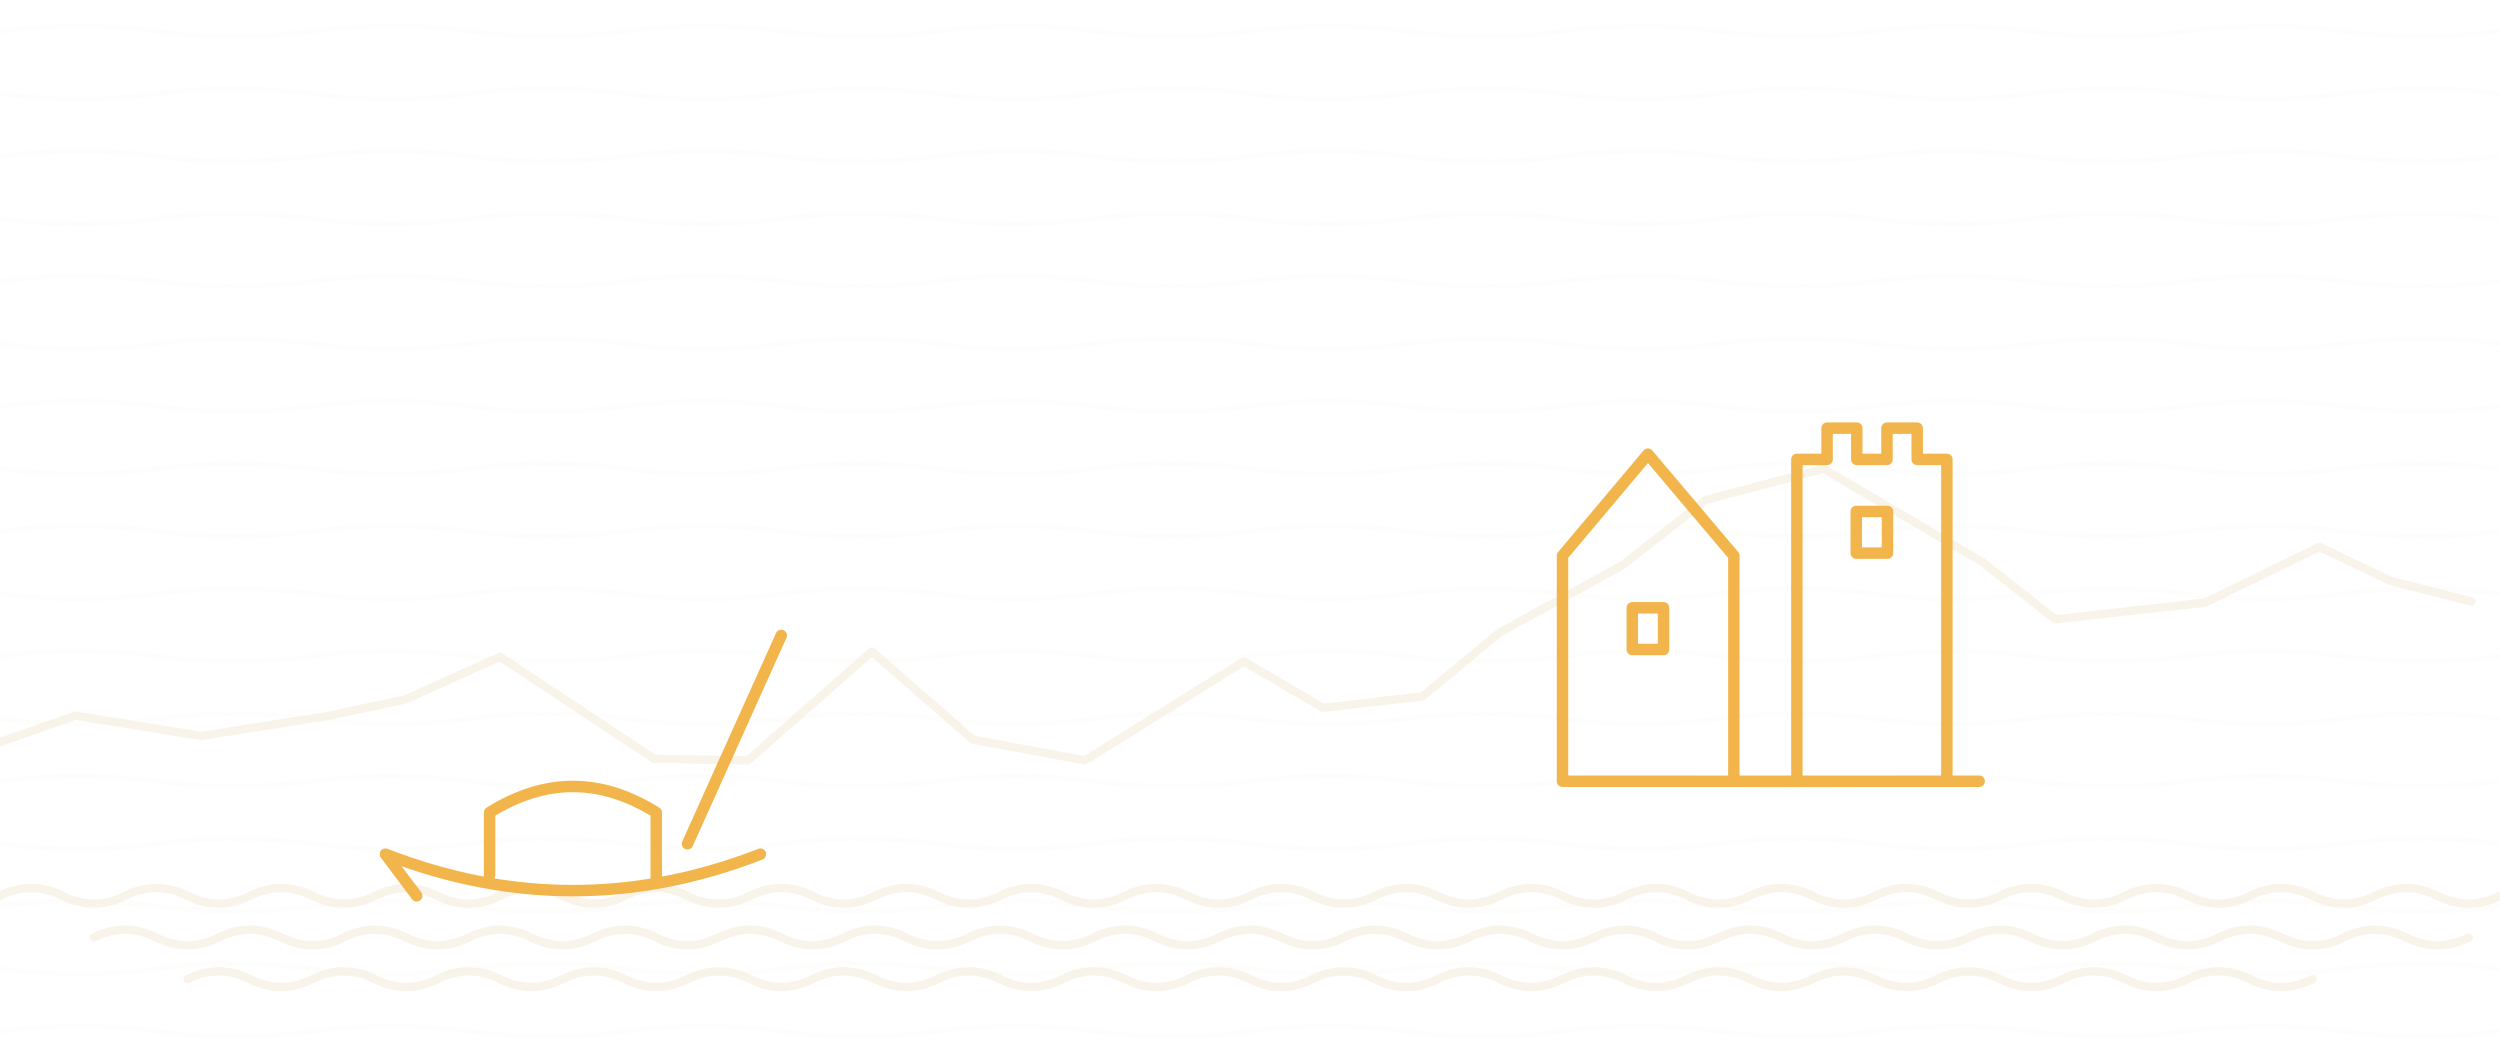
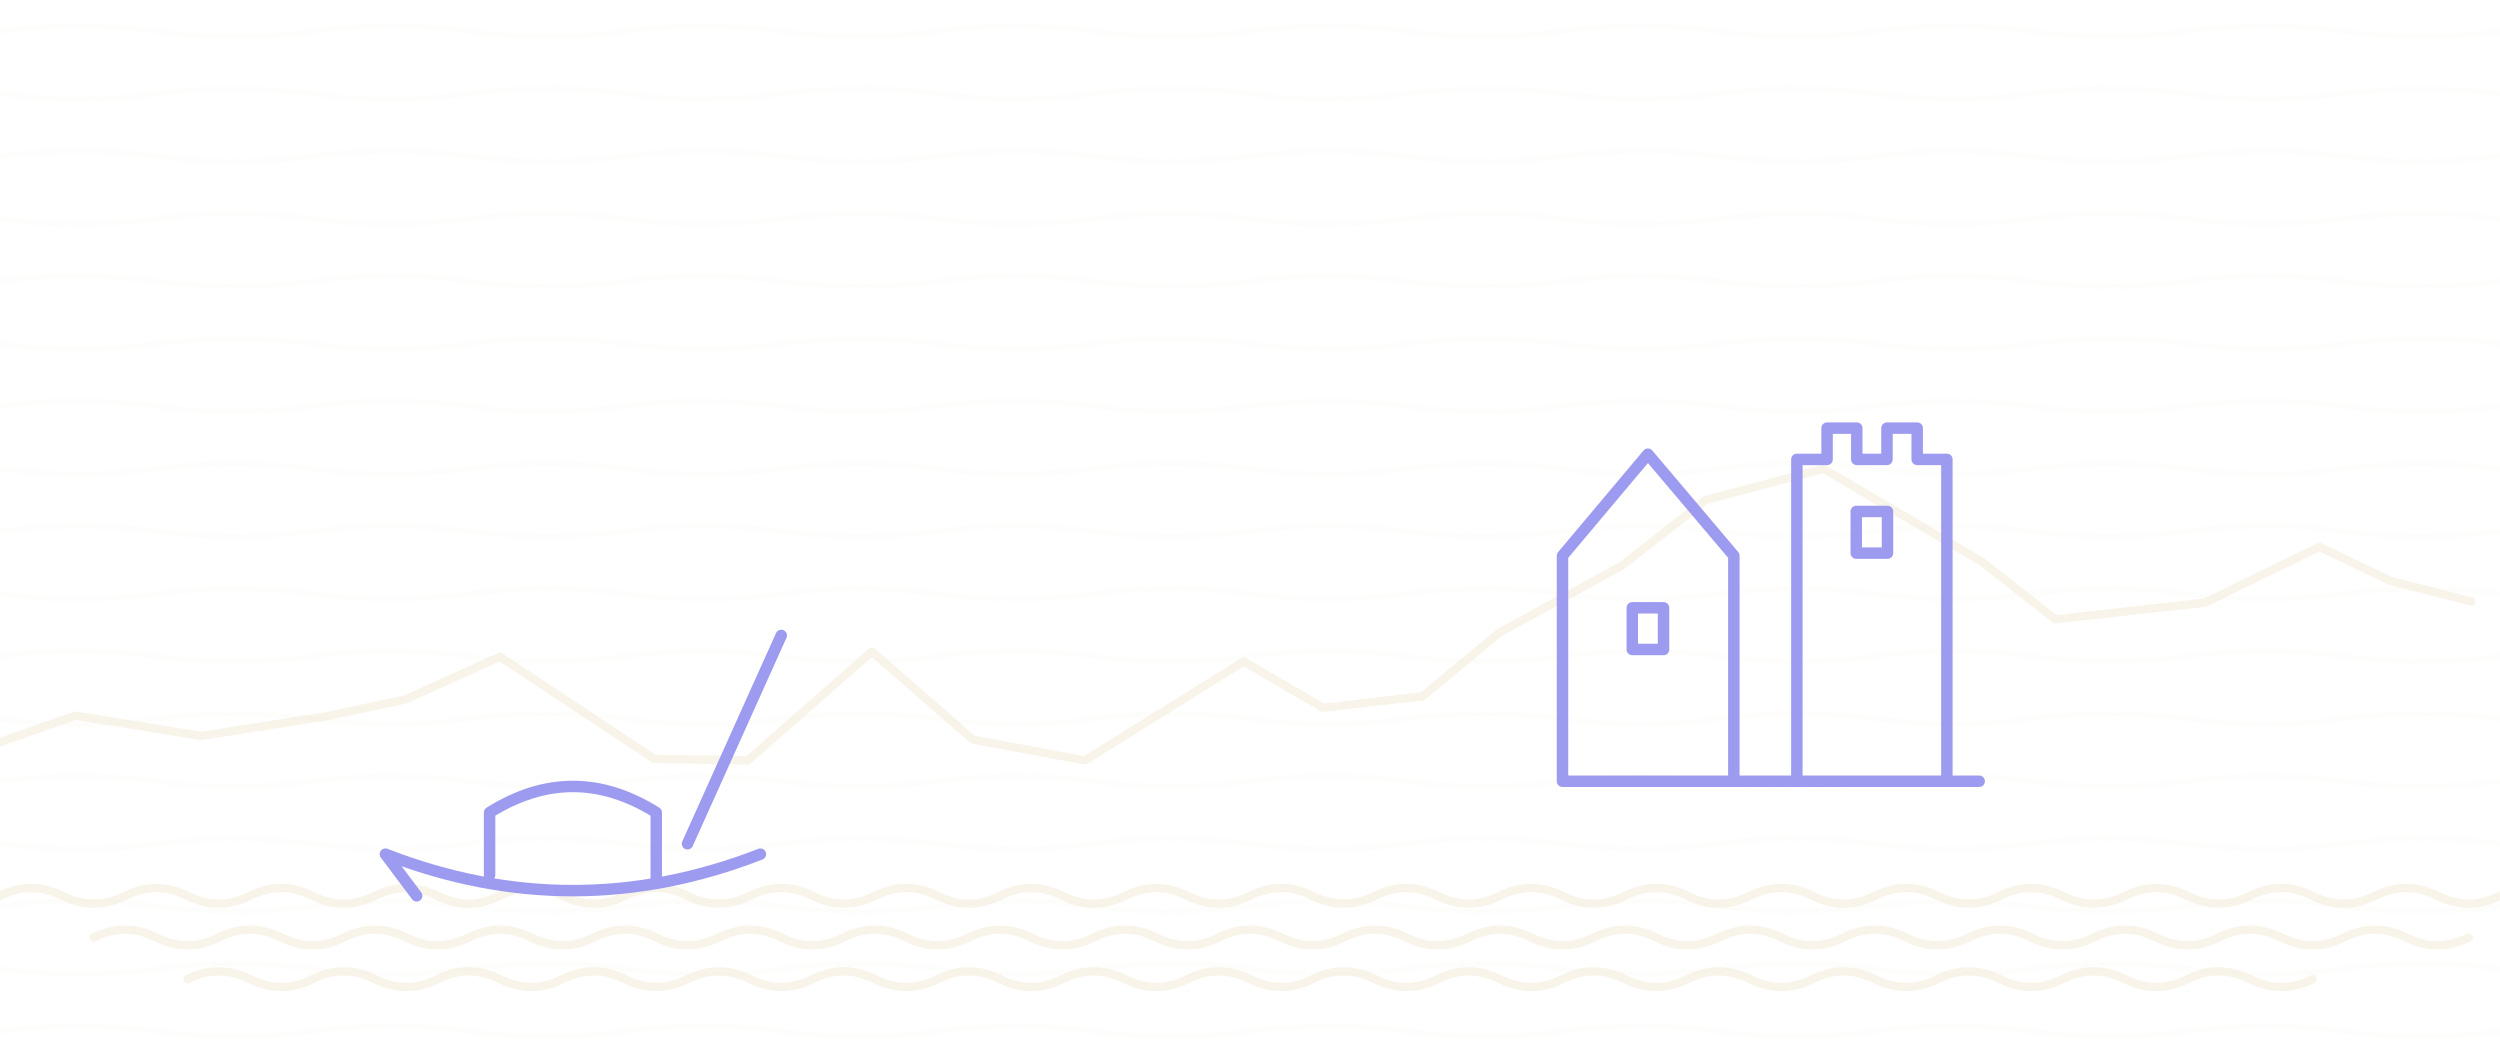
<svg xmlns="http://www.w3.org/2000/svg" viewBox="0 0 480 200" width="480" height="200" preserveAspectRatio="xMidYMax slice">
-   <style>.p{fill:none;stroke:#F5EEDF;stroke-opacity:0.13;stroke-width:1}.g{fill:none;stroke:#F5EEDF;stroke-opacity:0.16;stroke-width:1;stroke-linecap:round}.l{fill:none;stroke:#F5EEDF;stroke-opacity:0.66;stroke-width:1.6;stroke-linecap:round;stroke-linejoin:round}.a{fill:none;stroke:#F2B54B;stroke-width:2.2;stroke-linecap:round;stroke-linejoin:round}.f{fill:#F2B54B;fill-opacity:.9}@media (prefers-color-scheme:dark){.l{stroke-opacity:.56}.p{stroke-opacity:.1}}</style>
+   <style>.p{fill:none;stroke:#F5EEDF;stroke-opacity:0.13;stroke-width:1}.g{fill:none;stroke:#F5EEDF;stroke-opacity:0.16;stroke-width:1;stroke-linecap:round}.l{fill:none;stroke:#F5EEDF;stroke-opacity:0.66;stroke-width:1.6;stroke-linecap:round;stroke-linejoin:round}.a{fill:none;stroke:#9C9BEF;stroke-width:2.2;stroke-linecap:round;stroke-linejoin:round}.f{fill:#9C9BEF;fill-opacity:.9}@media (prefers-color-scheme:dark){.l{stroke-opacity:.56}.p{stroke-opacity:.1}}</style>
  <defs>
    <pattern id="t" width="60" height="24" patternUnits="userSpaceOnUse">
      <path class="p" d="M0 6q15 -2 30 0t30 0M-30 18q15 -2 30 0t30 0t30 0" />
    </pattern>
  </defs>
  <rect width="480" height="200" fill="url(#t)" />
  <path class="l" d="M-10 150L-10 146L14.5 137.4L38.6 141.3L62.8 137.5L77.8 134.3L96 126.1L125.6 145.7L143.6 146L167.4 125.1L186.8 142L208.3 146L238.8 127L254 135.9L273.1 133.7L288 121.4L311.4 108.6L327.5 96L350.1 90L380.6 107.9L394.6 118.9L423.4 115.7L445.3 105L458.9 111.5L474.5 115.5M0 172q6 -3 12 0t12 0q6 -3 12 0t12 0q6 -3 12 0t12 0q6 -3 12 0t12 0q6 -3 12 0t12 0q6 -3 12 0t12 0q6 -3 12 0t12 0q6 -3 12 0t12 0q6 -3 12 0t12 0q6 -3 12 0t12 0q6 -3 12 0t12 0q6 -3 12 0t12 0q6 -3 12 0t12 0q6 -3 12 0t12 0q6 -3 12 0t12 0q6 -3 12 0t12 0q6 -3 12 0t12 0q6 -3 12 0t12 0q6 -3 12 0t12 0q6 -3 12 0t12 0M18 180q6 -3 12 0t12 0q6 -3 12 0t12 0q6 -3 12 0t12 0q6 -3 12 0t12 0q6 -3 12 0t12 0q6 -3 12 0t12 0q6 -3 12 0t12 0q6 -3 12 0t12 0q6 -3 12 0t12 0q6 -3 12 0t12 0q6 -3 12 0t12 0q6 -3 12 0t12 0q6 -3 12 0t12 0q6 -3 12 0t12 0q6 -3 12 0t12 0q6 -3 12 0t12 0q6 -3 12 0t12 0q6 -3 12 0t12 0q6 -3 12 0t12 0M36 188q6 -3 12 0t12 0q6 -3 12 0t12 0q6 -3 12 0t12 0q6 -3 12 0t12 0q6 -3 12 0t12 0q6 -3 12 0t12 0q6 -3 12 0t12 0q6 -3 12 0t12 0q6 -3 12 0t12 0q6 -3 12 0t12 0q6 -3 12 0t12 0q6 -3 12 0t12 0q6 -3 12 0t12 0q6 -3 12 0t12 0q6 -3 12 0t12 0q6 -3 12 0t12 0q6 -3 12 0t12 0" />
  <path class="a" d="M300 150H380M300 150V106.7L316.4 87.2L332.9 106.7V150M313.4 116.7v8h6v-8zM345 150V88.2H350.8V82.2H356.5V88.2H362.3V82.2H368.1V88.2H373.8V150M356.4 98.2v8h6v-8zM74 164Q110 178 146 164M74 164l6 8M94 168V156Q110 146 126 156V169M132 162l18 -40" />
</svg>
